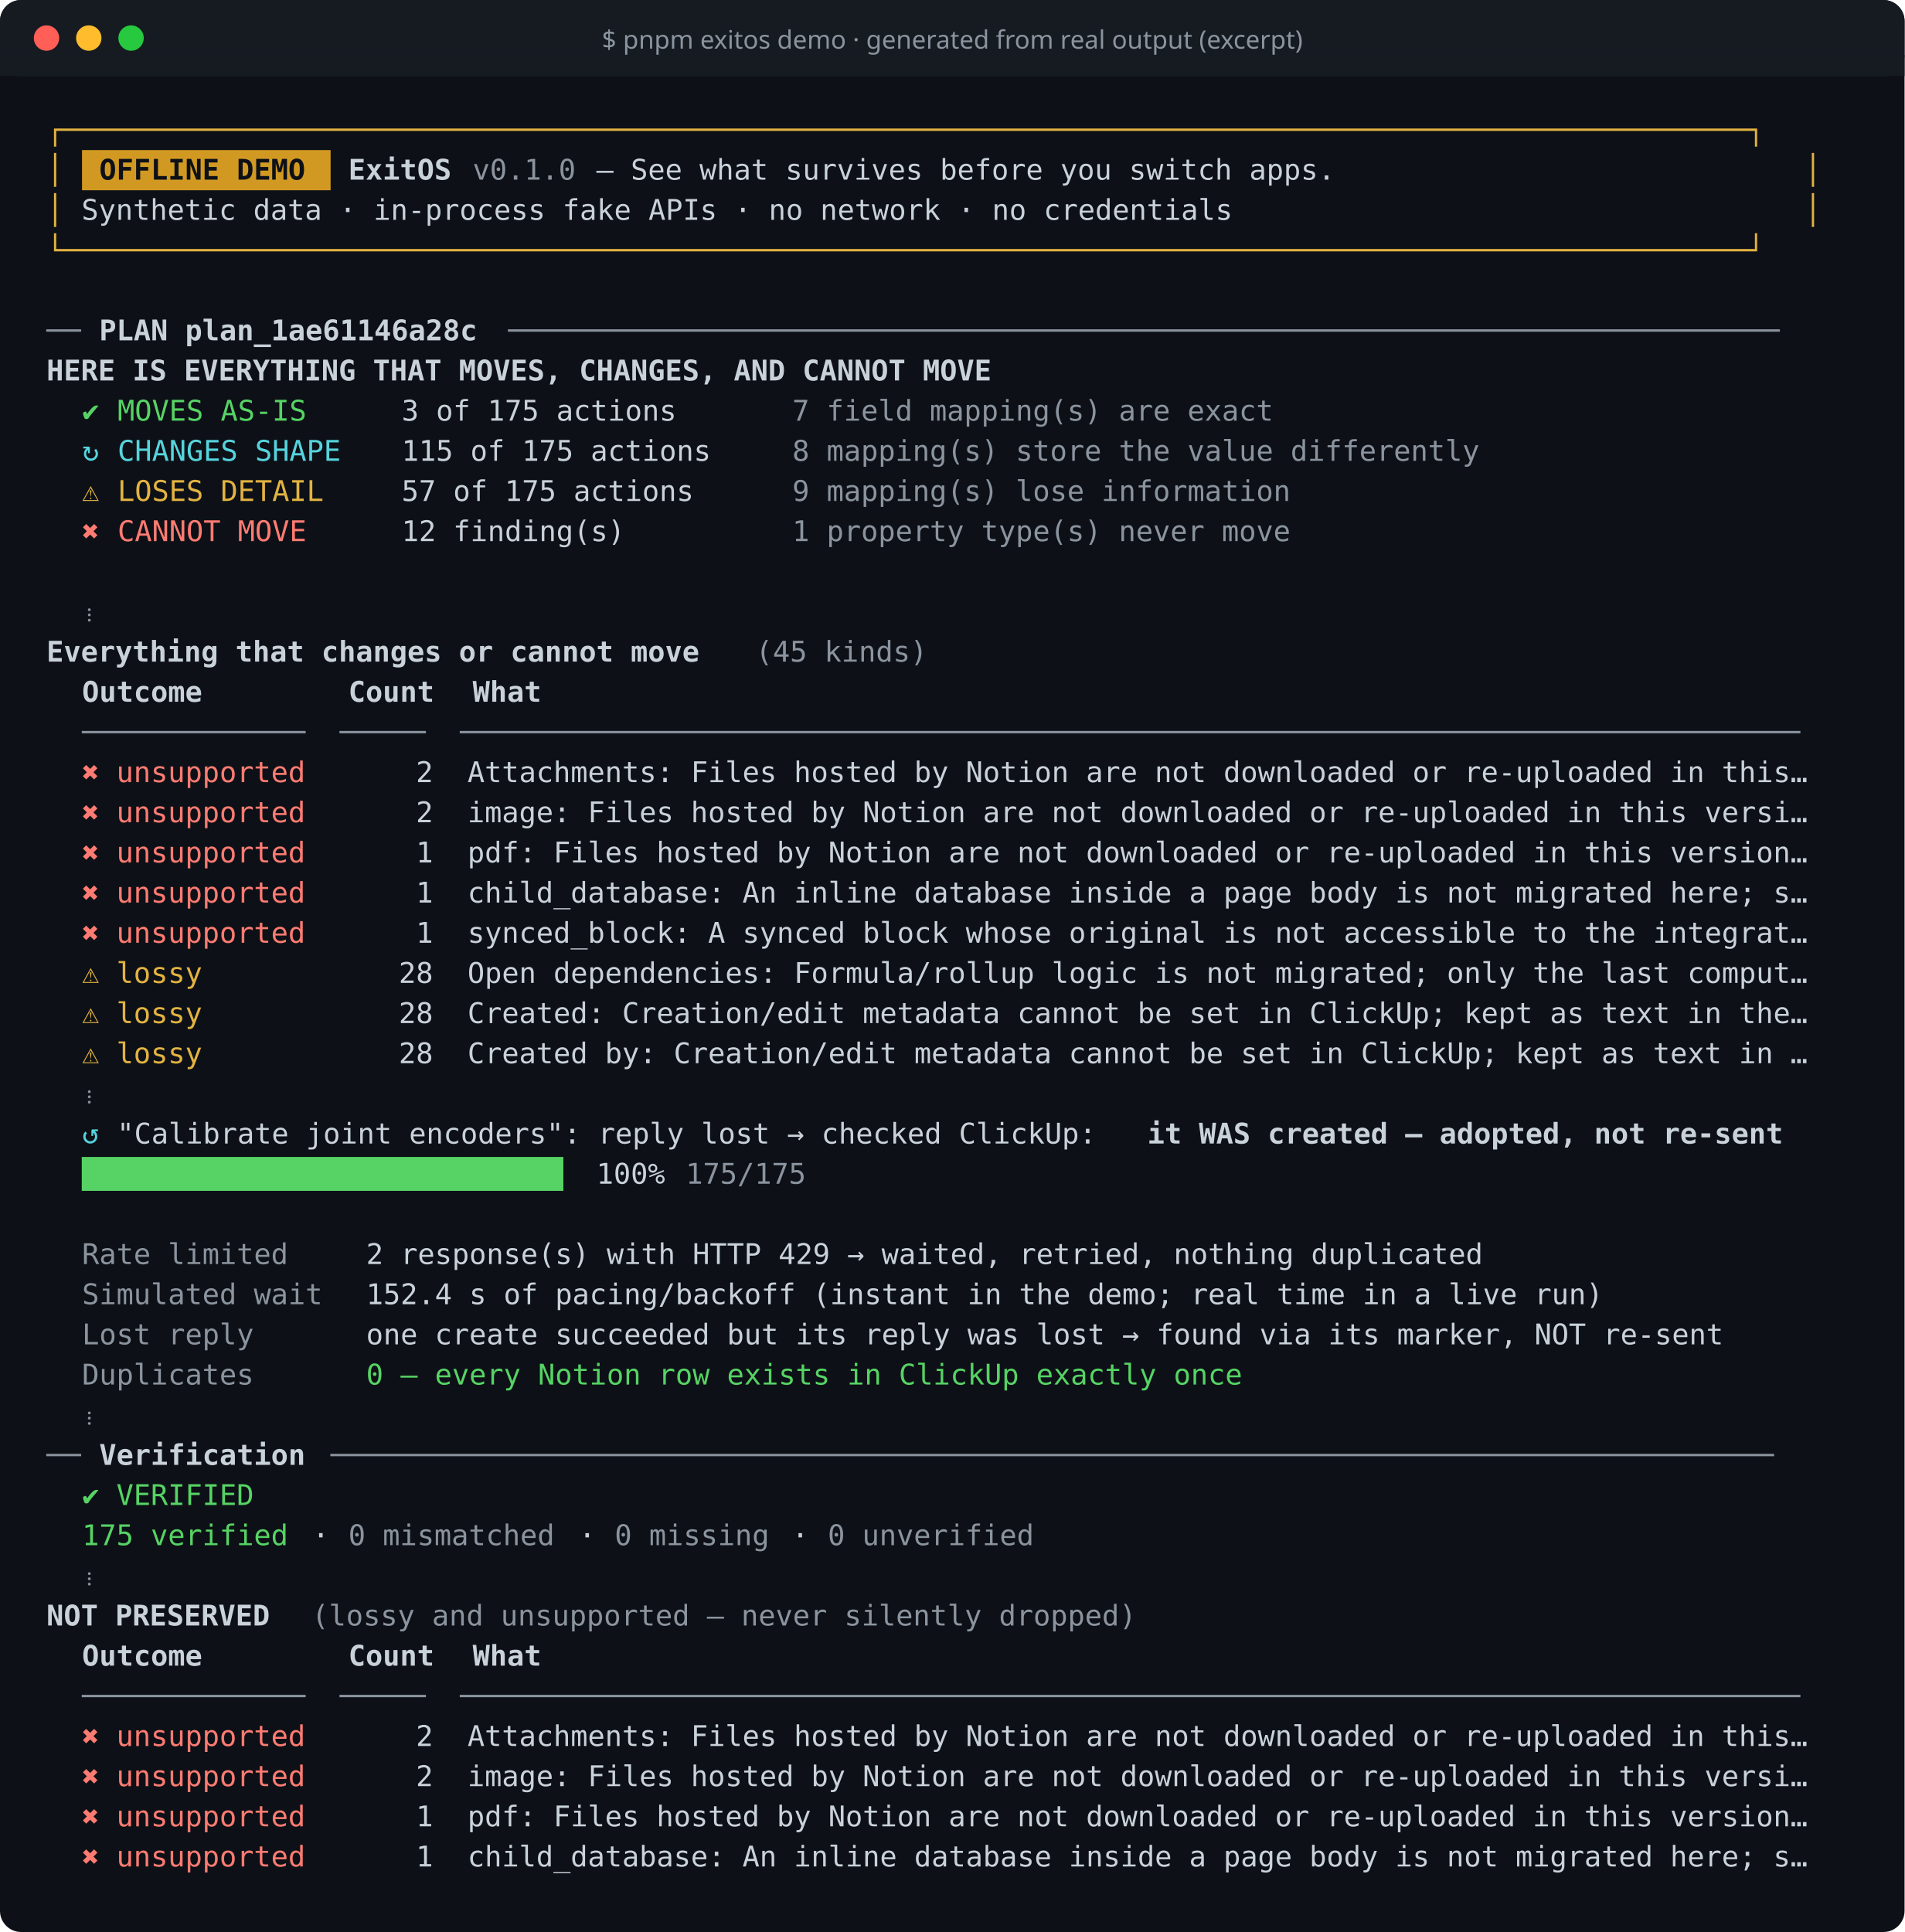
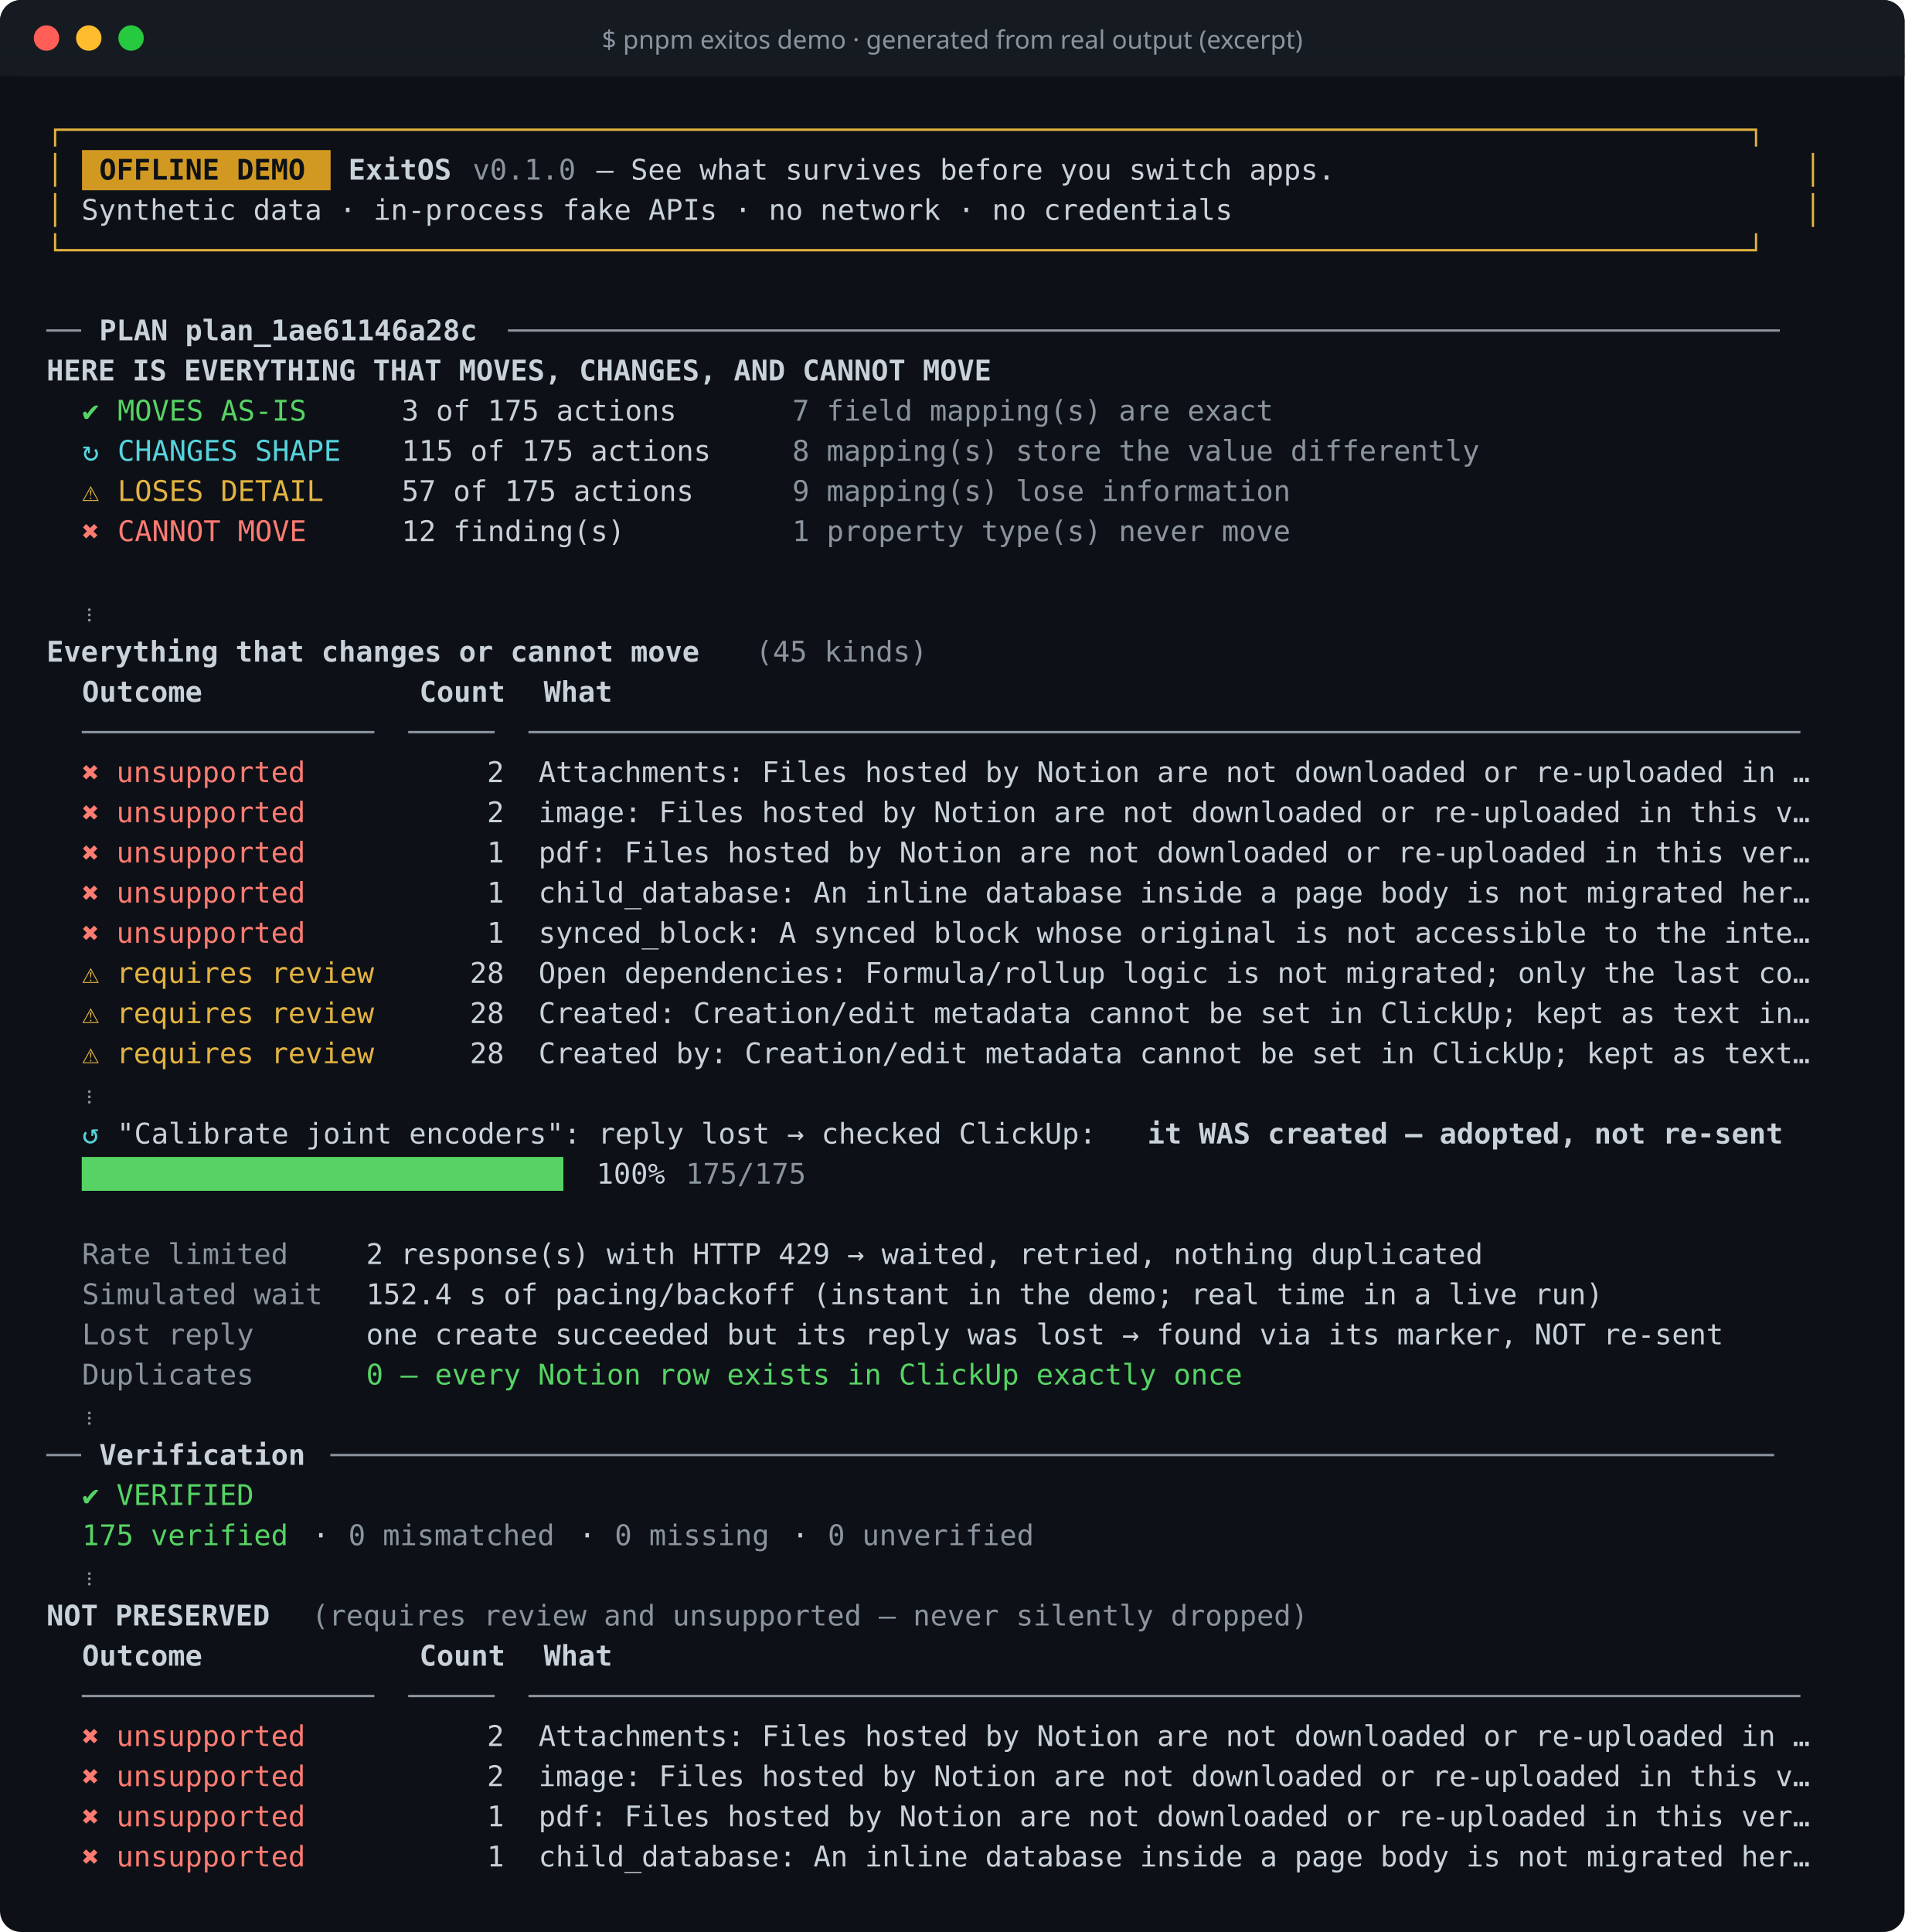
<svg xmlns="http://www.w3.org/2000/svg" width="901" height="914" viewBox="0 0 901 914" role="img" aria-label="Terminal output of the ExitOS offline demo: a plan that lists what moves, what changes and what cannot move, then an apply with recovered failures, then verification and the list of what was not preserved.">
  <rect width="901" height="914" rx="10" fill="#0d1117" />
  <rect width="901" height="36" rx="10" fill="#161b22" />
  <rect y="26" width="901" height="10" fill="#161b22" />
  <circle cx="22" cy="18" r="6" fill="#ff5f56" />
  <circle cx="42" cy="18" r="6" fill="#ffbd2e" />
  <circle cx="62" cy="18" r="6" fill="#27c93f" />
  <text x="450.5" y="23" text-anchor="middle" fill="#8b949e" font-size="12" font-family="ui-sans-serif, system-ui, sans-serif">$ pnpm exitos demo   ·   generated from real output (excerpt)</text>
  <g font-family="ui-monospace, SFMono-Regular, Menlo, Consolas, 'DejaVu Sans Mono', monospace" font-size="13.5">
    <text x="22.0" y="66" fill="#e3b341" xml:space="preserve">┌──────────────────────────────────────────────────────────────────────────────────────────────────┐</text>
    <text x="22.0" y="85" fill="#e3b341" xml:space="preserve">│</text>
    <text x="30.4" y="85" fill="#c9d1d9" xml:space="preserve"> </text>
    <rect x="38.8" y="71" width="117.6" height="19" fill="#d29922" />
    <text x="38.8" y="85" fill="#0d1117" font-weight="700" xml:space="preserve"> OFFLINE DEMO </text>
    <text x="156.4" y="85" fill="#c9d1d9" xml:space="preserve"> </text>
    <text x="164.8" y="85" fill="#c9d1d9" font-weight="700" xml:space="preserve">ExitOS</text>
    <text x="215.2" y="85" fill="#c9d1d9" xml:space="preserve"> </text>
    <text x="223.6" y="85" fill="#8b949e" xml:space="preserve">v0.1.0</text>
    <text x="274.0" y="85" fill="#c9d1d9" xml:space="preserve"> — See what survives before you switch apps.                         </text>
    <text x="853.6" y="85" fill="#e3b341" xml:space="preserve">│</text>
    <text x="22.0" y="104" fill="#e3b341" xml:space="preserve">│</text>
    <text x="30.4" y="104" fill="#c9d1d9" xml:space="preserve"> Synthetic data · in-process fake APIs · no network · no credentials                              </text>
    <text x="853.6" y="104" fill="#e3b341" xml:space="preserve">│</text>
    <text x="22.0" y="123" fill="#e3b341" xml:space="preserve">└──────────────────────────────────────────────────────────────────────────────────────────────────┘</text>
    <text x="22.0" y="161" fill="#8b949e" xml:space="preserve">──</text>
    <text x="38.8" y="161" fill="#c9d1d9" font-weight="700" xml:space="preserve"> PLAN plan_1ae61146a28c </text>
    <text x="240.4" y="161" fill="#8b949e" xml:space="preserve">──────────────────────────────────────────────────────────────────────────</text>
    <text x="22.0" y="180" fill="#c9d1d9" font-weight="700" xml:space="preserve">HERE IS EVERYTHING THAT MOVES, CHANGES, AND CANNOT MOVE</text>
    <text x="22.0" y="199" fill="#c9d1d9" xml:space="preserve">  </text>
    <text x="38.8" y="199" fill="#56d364" xml:space="preserve">✔</text>
    <text x="47.2" y="199" fill="#c9d1d9" xml:space="preserve"> </text>
    <text x="55.6" y="199" fill="#56d364" xml:space="preserve">MOVES AS-IS     </text>
    <text x="190.0" y="199" fill="#c9d1d9" xml:space="preserve">3 of 175 actions      </text>
    <text x="374.8" y="199" fill="#8b949e" xml:space="preserve">7 field mapping(s) are exact</text>
    <text x="22.0" y="218" fill="#c9d1d9" xml:space="preserve">  </text>
    <text x="38.8" y="218" fill="#56d4dd" xml:space="preserve">↻</text>
    <text x="47.2" y="218" fill="#c9d1d9" xml:space="preserve"> </text>
    <text x="55.6" y="218" fill="#56d4dd" xml:space="preserve">CHANGES SHAPE   </text>
    <text x="190.0" y="218" fill="#c9d1d9" xml:space="preserve">115 of 175 actions    </text>
    <text x="374.8" y="218" fill="#8b949e" xml:space="preserve">8 mapping(s) store the value differently</text>
    <text x="22.0" y="237" fill="#c9d1d9" xml:space="preserve">  </text>
    <text x="38.8" y="237" fill="#e3b341" xml:space="preserve">⚠</text>
    <text x="47.2" y="237" fill="#c9d1d9" xml:space="preserve"> </text>
    <text x="55.6" y="237" fill="#e3b341" xml:space="preserve">LOSES DETAIL    </text>
    <text x="190.0" y="237" fill="#c9d1d9" xml:space="preserve">57 of 175 actions     </text>
    <text x="374.8" y="237" fill="#8b949e" xml:space="preserve">9 mapping(s) lose information</text>
    <text x="22.0" y="256" fill="#c9d1d9" xml:space="preserve">  </text>
    <text x="38.8" y="256" fill="#ff7b72" xml:space="preserve">✖</text>
    <text x="47.2" y="256" fill="#c9d1d9" xml:space="preserve"> </text>
    <text x="55.6" y="256" fill="#ff7b72" xml:space="preserve">CANNOT MOVE     </text>
    <text x="190.0" y="256" fill="#c9d1d9" xml:space="preserve">12 finding(s)         </text>
    <text x="374.8" y="256" fill="#8b949e" xml:space="preserve">1 property type(s) never move</text>
    <text x="22.0" y="294" fill="#8b949e" xml:space="preserve">  ⋮</text>
    <text x="22.0" y="313" fill="#c9d1d9" font-weight="700" xml:space="preserve">Everything that changes or cannot move</text>
    <text x="341.2" y="313" fill="#8b949e" xml:space="preserve">  (45 kinds)</text>
    <text x="22.0" y="332" fill="#c9d1d9" xml:space="preserve">  </text>
-     <text x="38.8" y="332" fill="#c9d1d9" font-weight="700" xml:space="preserve">Outcome      </text>
-     <text x="148.0" y="332" fill="#c9d1d9" xml:space="preserve">  </text>
-     <text x="164.8" y="332" fill="#c9d1d9" font-weight="700" xml:space="preserve">Count</text>
-     <text x="206.8" y="332" fill="#c9d1d9" xml:space="preserve">  </text>
-     <text x="223.6" y="332" fill="#c9d1d9" font-weight="700" xml:space="preserve">What                                                                          </text>
+     <text x="38.8" y="332" fill="#c9d1d9" font-weight="700" xml:space="preserve">Outcome          </text>
+     <text x="181.6" y="332" fill="#c9d1d9" xml:space="preserve">  </text>
+     <text x="198.4" y="332" fill="#c9d1d9" font-weight="700" xml:space="preserve">Count</text>
+     <text x="240.4" y="332" fill="#c9d1d9" xml:space="preserve">  </text>
+     <text x="257.2" y="332" fill="#c9d1d9" font-weight="700" xml:space="preserve">What                                                                      </text>
    <text x="22.0" y="351" fill="#c9d1d9" xml:space="preserve">  </text>
-     <text x="38.8" y="351" fill="#8b949e" xml:space="preserve">─────────────  ─────  ──────────────────────────────────────────────────────────────────────────────</text>
+     <text x="38.8" y="351" fill="#8b949e" xml:space="preserve">─────────────────  ─────  ──────────────────────────────────────────────────────────────────────────</text>
    <text x="22.0" y="370" fill="#c9d1d9" xml:space="preserve">  </text>
-     <text x="38.8" y="370" fill="#ff7b72" xml:space="preserve">✖ unsupported</text>
-     <text x="148.0" y="370" fill="#c9d1d9" xml:space="preserve">      2  Attachments: Files hosted by Notion are not downloaded or re-uploaded in this…</text>
+     <text x="38.8" y="370" fill="#ff7b72" xml:space="preserve">✖ unsupported    </text>
+     <text x="181.6" y="370" fill="#c9d1d9" xml:space="preserve">      2  Attachments: Files hosted by Notion are not downloaded or re-uploaded in …</text>
    <text x="22.0" y="389" fill="#c9d1d9" xml:space="preserve">  </text>
-     <text x="38.8" y="389" fill="#ff7b72" xml:space="preserve">✖ unsupported</text>
-     <text x="148.0" y="389" fill="#c9d1d9" xml:space="preserve">      2  image: Files hosted by Notion are not downloaded or re-uploaded in this versi…</text>
+     <text x="38.8" y="389" fill="#ff7b72" xml:space="preserve">✖ unsupported    </text>
+     <text x="181.6" y="389" fill="#c9d1d9" xml:space="preserve">      2  image: Files hosted by Notion are not downloaded or re-uploaded in this v…</text>
    <text x="22.0" y="408" fill="#c9d1d9" xml:space="preserve">  </text>
-     <text x="38.8" y="408" fill="#ff7b72" xml:space="preserve">✖ unsupported</text>
-     <text x="148.0" y="408" fill="#c9d1d9" xml:space="preserve">      1  pdf: Files hosted by Notion are not downloaded or re-uploaded in this version…</text>
+     <text x="38.8" y="408" fill="#ff7b72" xml:space="preserve">✖ unsupported    </text>
+     <text x="181.6" y="408" fill="#c9d1d9" xml:space="preserve">      1  pdf: Files hosted by Notion are not downloaded or re-uploaded in this ver…</text>
    <text x="22.0" y="427" fill="#c9d1d9" xml:space="preserve">  </text>
-     <text x="38.8" y="427" fill="#ff7b72" xml:space="preserve">✖ unsupported</text>
-     <text x="148.0" y="427" fill="#c9d1d9" xml:space="preserve">      1  child_database: An inline database inside a page body is not migrated here; s…</text>
+     <text x="38.8" y="427" fill="#ff7b72" xml:space="preserve">✖ unsupported    </text>
+     <text x="181.6" y="427" fill="#c9d1d9" xml:space="preserve">      1  child_database: An inline database inside a page body is not migrated her…</text>
    <text x="22.0" y="446" fill="#c9d1d9" xml:space="preserve">  </text>
-     <text x="38.8" y="446" fill="#ff7b72" xml:space="preserve">✖ unsupported</text>
-     <text x="148.0" y="446" fill="#c9d1d9" xml:space="preserve">      1  synced_block: A synced block whose original is not accessible to the integrat…</text>
+     <text x="38.8" y="446" fill="#ff7b72" xml:space="preserve">✖ unsupported    </text>
+     <text x="181.6" y="446" fill="#c9d1d9" xml:space="preserve">      1  synced_block: A synced block whose original is not accessible to the inte…</text>
    <text x="22.0" y="465" fill="#c9d1d9" xml:space="preserve">  </text>
-     <text x="38.8" y="465" fill="#e3b341" xml:space="preserve">⚠ lossy      </text>
-     <text x="148.0" y="465" fill="#c9d1d9" xml:space="preserve">     28  Open dependencies: Formula/rollup logic is not migrated; only the last comput…</text>
+     <text x="38.8" y="465" fill="#e3b341" xml:space="preserve">⚠ requires review</text>
+     <text x="181.6" y="465" fill="#c9d1d9" xml:space="preserve">     28  Open dependencies: Formula/rollup logic is not migrated; only the last co…</text>
    <text x="22.0" y="484" fill="#c9d1d9" xml:space="preserve">  </text>
-     <text x="38.8" y="484" fill="#e3b341" xml:space="preserve">⚠ lossy      </text>
-     <text x="148.0" y="484" fill="#c9d1d9" xml:space="preserve">     28  Created: Creation/edit metadata cannot be set in ClickUp; kept as text in the…</text>
+     <text x="38.8" y="484" fill="#e3b341" xml:space="preserve">⚠ requires review</text>
+     <text x="181.6" y="484" fill="#c9d1d9" xml:space="preserve">     28  Created: Creation/edit metadata cannot be set in ClickUp; kept as text in…</text>
    <text x="22.0" y="503" fill="#c9d1d9" xml:space="preserve">  </text>
-     <text x="38.8" y="503" fill="#e3b341" xml:space="preserve">⚠ lossy      </text>
-     <text x="148.0" y="503" fill="#c9d1d9" xml:space="preserve">     28  Created by: Creation/edit metadata cannot be set in ClickUp; kept as text in …</text>
+     <text x="38.8" y="503" fill="#e3b341" xml:space="preserve">⚠ requires review</text>
+     <text x="181.6" y="503" fill="#c9d1d9" xml:space="preserve">     28  Created by: Creation/edit metadata cannot be set in ClickUp; kept as text…</text>
    <text x="22.0" y="522" fill="#8b949e" xml:space="preserve">  ⋮</text>
    <text x="22.0" y="541" fill="#c9d1d9" xml:space="preserve">  </text>
    <text x="38.8" y="541" fill="#56d4dd" xml:space="preserve">↺</text>
    <text x="47.2" y="541" fill="#c9d1d9" xml:space="preserve"> "Calibrate joint encoders": reply lost → checked ClickUp: </text>
    <text x="542.8" y="541" fill="#c9d1d9" font-weight="700" xml:space="preserve">it WAS created — adopted, not re-sent</text>
    <text x="22.0" y="560" fill="#c9d1d9" xml:space="preserve">  </text>
    <text x="38.8" y="560" fill="#56d364" xml:space="preserve">████████████████████████████</text>
    <text x="274.0" y="560" fill="#c9d1d9" xml:space="preserve"> 100% </text>
    <text x="324.4" y="560" fill="#8b949e" xml:space="preserve">175/175</text>
    <text x="22.0" y="598" fill="#c9d1d9" xml:space="preserve">  </text>
    <text x="38.8" y="598" fill="#8b949e" xml:space="preserve">Rate limited    </text>
    <text x="173.2" y="598" fill="#c9d1d9" xml:space="preserve">2 response(s) with HTTP 429 → waited, retried, nothing duplicated</text>
    <text x="22.0" y="617" fill="#c9d1d9" xml:space="preserve">  </text>
    <text x="38.8" y="617" fill="#8b949e" xml:space="preserve">Simulated wait  </text>
    <text x="173.2" y="617" fill="#c9d1d9" xml:space="preserve">152.4 s of pacing/backoff (instant in the demo; real time in a live run)</text>
    <text x="22.0" y="636" fill="#c9d1d9" xml:space="preserve">  </text>
    <text x="38.8" y="636" fill="#8b949e" xml:space="preserve">Lost reply      </text>
    <text x="173.2" y="636" fill="#c9d1d9" xml:space="preserve">one create succeeded but its reply was lost → found via its marker, NOT re-sent</text>
    <text x="22.0" y="655" fill="#c9d1d9" xml:space="preserve">  </text>
    <text x="38.8" y="655" fill="#8b949e" xml:space="preserve">Duplicates      </text>
    <text x="173.2" y="655" fill="#56d364" xml:space="preserve">0 — every Notion row exists in ClickUp exactly once</text>
    <text x="22.0" y="674" fill="#8b949e" xml:space="preserve">  ⋮</text>
    <text x="22.0" y="693" fill="#8b949e" xml:space="preserve">──</text>
    <text x="38.8" y="693" fill="#c9d1d9" font-weight="700" xml:space="preserve"> Verification </text>
    <text x="156.4" y="693" fill="#8b949e" xml:space="preserve">────────────────────────────────────────────────────────────────────────────────────</text>
    <text x="22.0" y="712" fill="#c9d1d9" xml:space="preserve">  </text>
    <text x="38.8" y="712" fill="#56d364" xml:space="preserve">✔ VERIFIED</text>
    <text x="22.0" y="731" fill="#c9d1d9" xml:space="preserve">  </text>
    <text x="38.8" y="731" fill="#56d364" xml:space="preserve">175 verified</text>
    <text x="139.6" y="731" fill="#c9d1d9" xml:space="preserve"> · </text>
    <text x="164.8" y="731" fill="#8b949e" xml:space="preserve">0 mismatched</text>
    <text x="265.6" y="731" fill="#c9d1d9" xml:space="preserve"> · </text>
    <text x="290.8" y="731" fill="#8b949e" xml:space="preserve">0 missing</text>
    <text x="366.4" y="731" fill="#c9d1d9" xml:space="preserve"> · </text>
    <text x="391.6" y="731" fill="#8b949e" xml:space="preserve">0 unverified</text>
    <text x="22.0" y="750" fill="#8b949e" xml:space="preserve">  ⋮</text>
    <text x="22.0" y="769" fill="#c9d1d9" font-weight="700" xml:space="preserve">NOT PRESERVED</text>
-     <text x="131.2" y="769" fill="#8b949e" xml:space="preserve">  (lossy and unsupported — never silently dropped)</text>
+     <text x="131.2" y="769" fill="#8b949e" xml:space="preserve">  (requires review and unsupported — never silently dropped)</text>
    <text x="22.0" y="788" fill="#c9d1d9" xml:space="preserve">  </text>
-     <text x="38.8" y="788" fill="#c9d1d9" font-weight="700" xml:space="preserve">Outcome      </text>
-     <text x="148.0" y="788" fill="#c9d1d9" xml:space="preserve">  </text>
-     <text x="164.8" y="788" fill="#c9d1d9" font-weight="700" xml:space="preserve">Count</text>
-     <text x="206.8" y="788" fill="#c9d1d9" xml:space="preserve">  </text>
-     <text x="223.6" y="788" fill="#c9d1d9" font-weight="700" xml:space="preserve">What                                                                          </text>
+     <text x="38.8" y="788" fill="#c9d1d9" font-weight="700" xml:space="preserve">Outcome          </text>
+     <text x="181.6" y="788" fill="#c9d1d9" xml:space="preserve">  </text>
+     <text x="198.4" y="788" fill="#c9d1d9" font-weight="700" xml:space="preserve">Count</text>
+     <text x="240.4" y="788" fill="#c9d1d9" xml:space="preserve">  </text>
+     <text x="257.2" y="788" fill="#c9d1d9" font-weight="700" xml:space="preserve">What                                                                      </text>
    <text x="22.0" y="807" fill="#c9d1d9" xml:space="preserve">  </text>
-     <text x="38.8" y="807" fill="#8b949e" xml:space="preserve">─────────────  ─────  ──────────────────────────────────────────────────────────────────────────────</text>
+     <text x="38.8" y="807" fill="#8b949e" xml:space="preserve">─────────────────  ─────  ──────────────────────────────────────────────────────────────────────────</text>
    <text x="22.0" y="826" fill="#c9d1d9" xml:space="preserve">  </text>
-     <text x="38.8" y="826" fill="#ff7b72" xml:space="preserve">✖ unsupported</text>
-     <text x="148.0" y="826" fill="#c9d1d9" xml:space="preserve">      2  Attachments: Files hosted by Notion are not downloaded or re-uploaded in this…</text>
+     <text x="38.8" y="826" fill="#ff7b72" xml:space="preserve">✖ unsupported    </text>
+     <text x="181.6" y="826" fill="#c9d1d9" xml:space="preserve">      2  Attachments: Files hosted by Notion are not downloaded or re-uploaded in …</text>
    <text x="22.0" y="845" fill="#c9d1d9" xml:space="preserve">  </text>
-     <text x="38.8" y="845" fill="#ff7b72" xml:space="preserve">✖ unsupported</text>
-     <text x="148.0" y="845" fill="#c9d1d9" xml:space="preserve">      2  image: Files hosted by Notion are not downloaded or re-uploaded in this versi…</text>
+     <text x="38.8" y="845" fill="#ff7b72" xml:space="preserve">✖ unsupported    </text>
+     <text x="181.6" y="845" fill="#c9d1d9" xml:space="preserve">      2  image: Files hosted by Notion are not downloaded or re-uploaded in this v…</text>
    <text x="22.0" y="864" fill="#c9d1d9" xml:space="preserve">  </text>
-     <text x="38.8" y="864" fill="#ff7b72" xml:space="preserve">✖ unsupported</text>
-     <text x="148.0" y="864" fill="#c9d1d9" xml:space="preserve">      1  pdf: Files hosted by Notion are not downloaded or re-uploaded in this version…</text>
+     <text x="38.8" y="864" fill="#ff7b72" xml:space="preserve">✖ unsupported    </text>
+     <text x="181.6" y="864" fill="#c9d1d9" xml:space="preserve">      1  pdf: Files hosted by Notion are not downloaded or re-uploaded in this ver…</text>
    <text x="22.0" y="883" fill="#c9d1d9" xml:space="preserve">  </text>
-     <text x="38.8" y="883" fill="#ff7b72" xml:space="preserve">✖ unsupported</text>
-     <text x="148.0" y="883" fill="#c9d1d9" xml:space="preserve">      1  child_database: An inline database inside a page body is not migrated here; s…</text>
+     <text x="38.8" y="883" fill="#ff7b72" xml:space="preserve">✖ unsupported    </text>
+     <text x="181.6" y="883" fill="#c9d1d9" xml:space="preserve">      1  child_database: An inline database inside a page body is not migrated her…</text>
  </g>
</svg>
